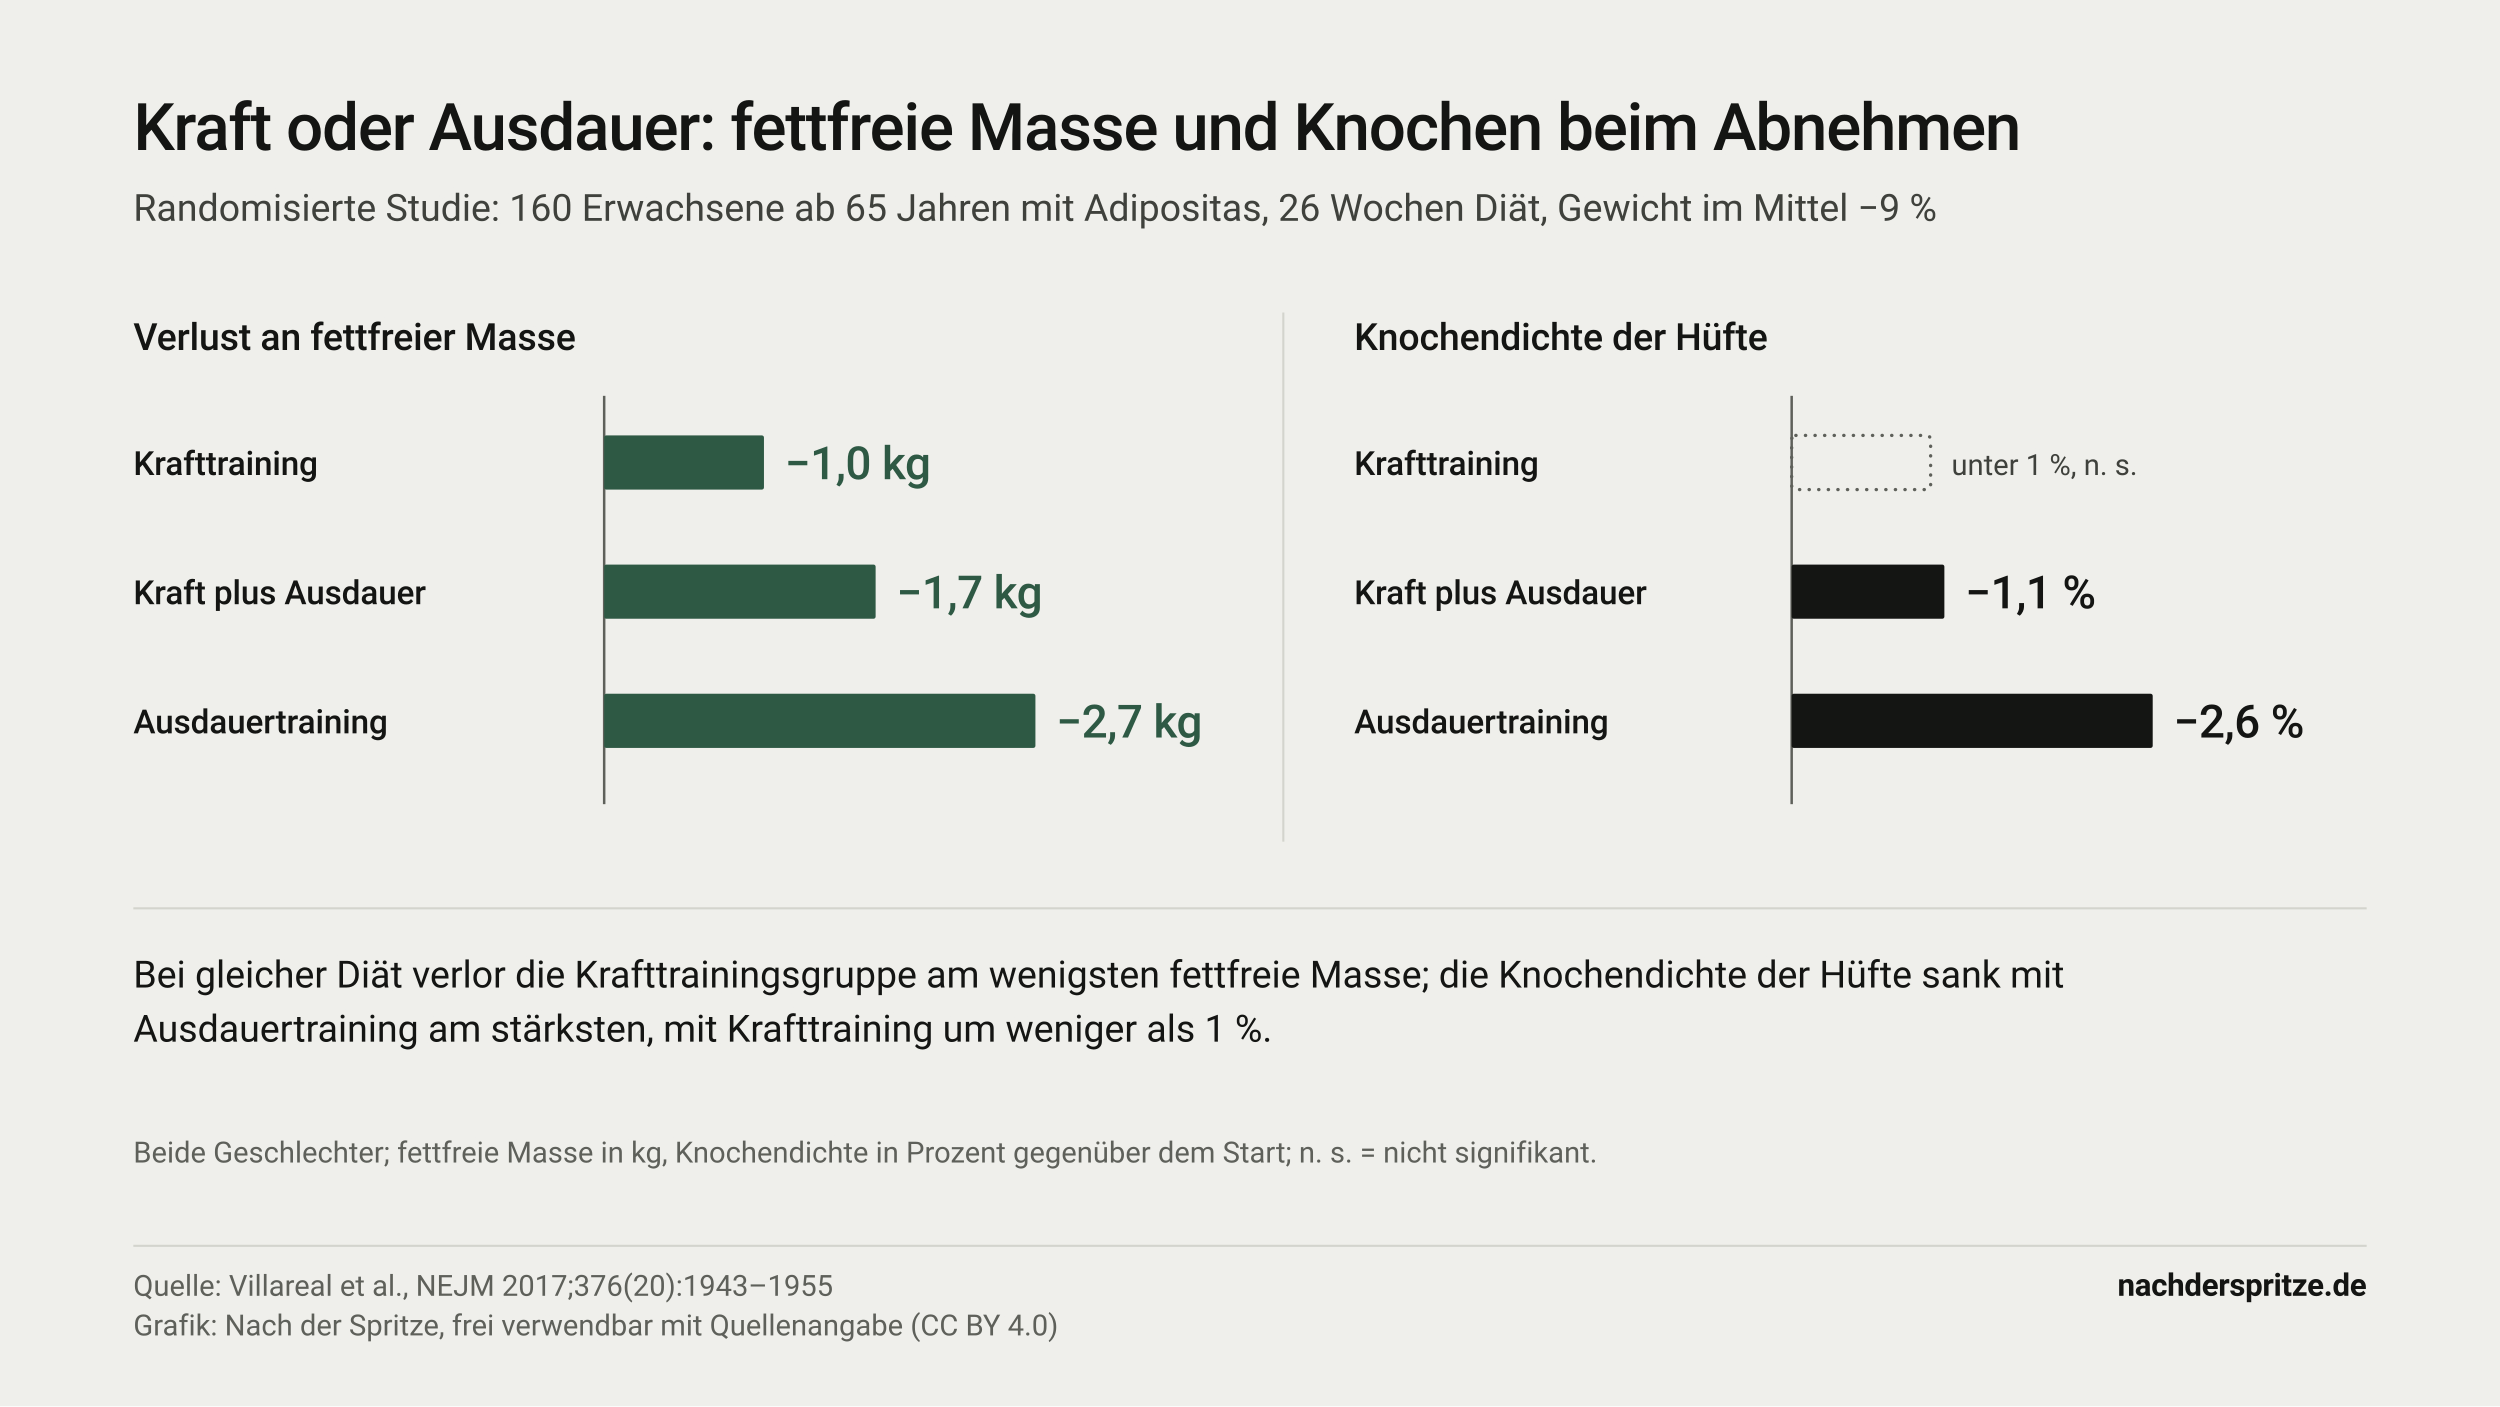
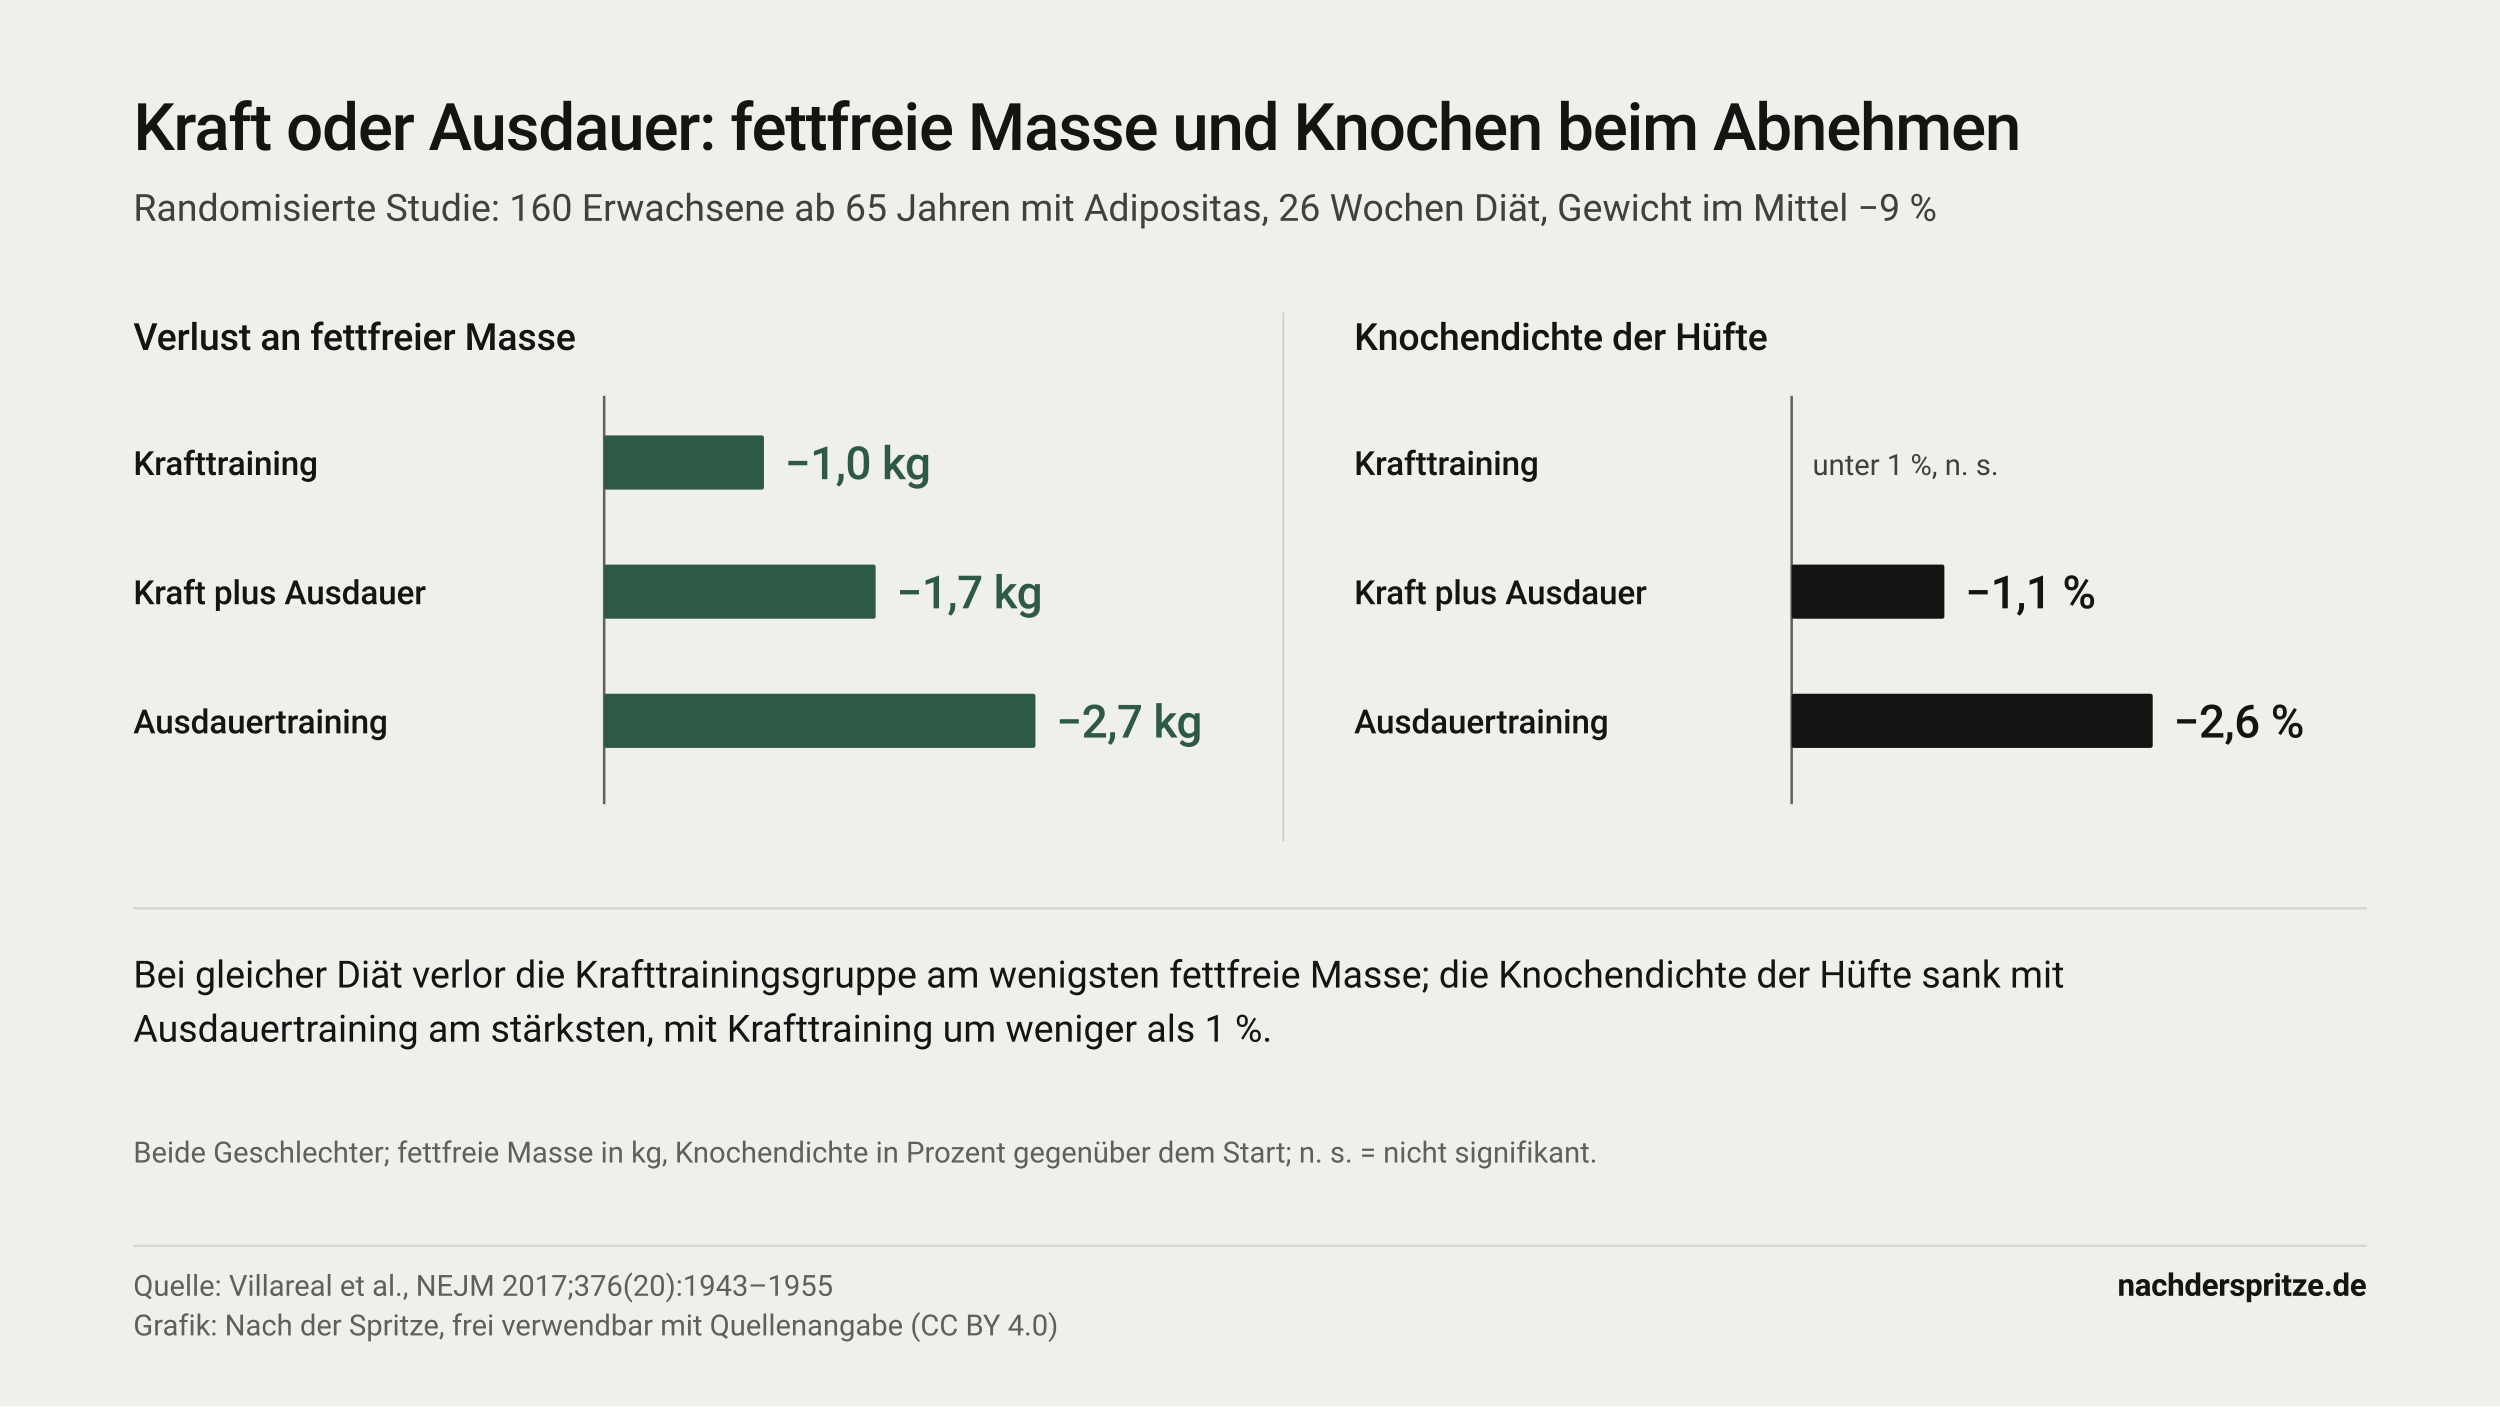
<svg xmlns="http://www.w3.org/2000/svg" width="1200" height="675" viewBox="0 0 1200 675" role="img" aria-labelledby="t d" font-family="'Mona Sans Variable', 'Mona Sans', system-ui, -apple-system, 'Segoe UI', Roboto, Helvetica, Arial, sans-serif">
  <rect width="1200" height="675" fill="#EFEFEB" />
  <text x="64" y="72" font-size="31.5" font-weight="540" fill="#141513" text-anchor="start" style="font-stretch:116%;letter-spacing:-0.02em" stroke="#EFEFEB" stroke-width="5" stroke-linejoin="round" paint-order="stroke">Kraft oder Ausdauer: fettfreie Masse und Knochen beim Abnehmen</text>
  <text x="64" y="106" font-size="18" font-weight="420" fill="#3F413C" text-anchor="start" style="font-stretch:100%;letter-spacing:0em" stroke="#EFEFEB" stroke-width="5" stroke-linejoin="round" paint-order="stroke">Randomisierte Studie: 160 Erwachsene ab 65 Jahren mit Adipositas, 26 Wochen Diät, Gewicht im Mittel −9 %</text>
  <text x="64" y="168" font-size="18" font-weight="560" fill="#141513" text-anchor="start" style="font-stretch:108%;letter-spacing:-0.005em" stroke="#EFEFEB" stroke-width="5" stroke-linejoin="round" paint-order="stroke">Verlust an fettfreier Masse</text>
  <line x1="290" y1="190" x2="290" y2="386" stroke="#5E605A" stroke-width="1.2" />
  <text x="64" y="228" font-size="16" font-weight="560" fill="#141513" text-anchor="start" style="font-stretch:108%;letter-spacing:-0.005em" stroke="#EFEFEB" stroke-width="5" stroke-linejoin="round" paint-order="stroke">Krafttraining</text>
  <rect class="mk" x="290" y="209" width="76.7" height="26" rx="1" fill="#2E5944" />
  <text x="376.7" y="230" font-size="22" font-weight="560" fill="#2E5944" text-anchor="start" style="font-stretch:118%;letter-spacing:-0.01em" stroke="#EFEFEB" stroke-width="5" stroke-linejoin="round" paint-order="stroke">−1,0 kg</text>
  <text x="64" y="290" font-size="16" font-weight="560" fill="#141513" text-anchor="start" style="font-stretch:108%;letter-spacing:-0.005em" stroke="#EFEFEB" stroke-width="5" stroke-linejoin="round" paint-order="stroke">Kraft plus Ausdauer</text>
  <rect class="mk" x="290" y="271" width="130.3" height="26" rx="1" fill="#2E5944" />
  <text x="430.3" y="292" font-size="22" font-weight="560" fill="#2E5944" text-anchor="start" style="font-stretch:118%;letter-spacing:-0.01em" stroke="#EFEFEB" stroke-width="5" stroke-linejoin="round" paint-order="stroke">−1,7 kg</text>
  <text x="64" y="352" font-size="16" font-weight="560" fill="#141513" text-anchor="start" style="font-stretch:108%;letter-spacing:-0.005em" stroke="#EFEFEB" stroke-width="5" stroke-linejoin="round" paint-order="stroke">Ausdauertraining</text>
  <rect class="mk" x="290" y="333" width="207" height="26" rx="1" fill="#2E5944" />
  <text x="507" y="354" font-size="22" font-weight="560" fill="#2E5944" text-anchor="start" style="font-stretch:118%;letter-spacing:-0.01em" stroke="#EFEFEB" stroke-width="5" stroke-linejoin="round" paint-order="stroke">−2,7 kg</text>
  <line x1="616" y1="150" x2="616" y2="404" stroke="#D3D4CD" stroke-width="1" />
  <text x="650" y="168" font-size="18" font-weight="560" fill="#141513" text-anchor="start" style="font-stretch:108%;letter-spacing:-0.005em" stroke="#EFEFEB" stroke-width="5" stroke-linejoin="round" paint-order="stroke">Knochendichte der Hüfte</text>
  <line x1="860" y1="190" x2="860" y2="386" stroke="#5E605A" stroke-width="1.2" />
  <text x="650" y="228" font-size="16" font-weight="560" fill="#141513" text-anchor="start" style="font-stretch:108%;letter-spacing:-0.005em" stroke="#EFEFEB" stroke-width="5" stroke-linejoin="round" paint-order="stroke">Krafttraining</text>
-   <rect class="mk" x="860" y="209" width="66.7" height="26" rx="2" fill="none" stroke="#5E605A" stroke-width="1.6" stroke-dasharray="0.1 4.5" stroke-linecap="round" />
-   <text x="936.7" y="228" font-size="14" font-weight="420" fill="#3F413C" text-anchor="start" style="font-stretch:100%;letter-spacing:0em" stroke="#EFEFEB" stroke-width="5" stroke-linejoin="round" paint-order="stroke">unter 1 %, n. s.</text>
+   <text x="870" y="228" font-size="14" font-weight="420" fill="#3F413C" text-anchor="start" style="font-stretch:100%;letter-spacing:0em" stroke="#EFEFEB" stroke-width="5" stroke-linejoin="round" paint-order="stroke">unter 1 %, n. s.</text>
  <text x="650" y="290" font-size="16" font-weight="560" fill="#141513" text-anchor="start" style="font-stretch:108%;letter-spacing:-0.005em" stroke="#EFEFEB" stroke-width="5" stroke-linejoin="round" paint-order="stroke">Kraft plus Ausdauer</text>
  <rect class="mk" x="860" y="271" width="73.3" height="26" rx="1" fill="#141513" />
  <text x="943.3" y="292" font-size="22" font-weight="560" fill="#141513" text-anchor="start" style="font-stretch:118%;letter-spacing:-0.01em" stroke="#EFEFEB" stroke-width="5" stroke-linejoin="round" paint-order="stroke">−1,1 %</text>
  <text x="650" y="352" font-size="16" font-weight="560" fill="#141513" text-anchor="start" style="font-stretch:108%;letter-spacing:-0.005em" stroke="#EFEFEB" stroke-width="5" stroke-linejoin="round" paint-order="stroke">Ausdauertraining</text>
  <rect class="mk" x="860" y="333" width="173.3" height="26" rx="1" fill="#141513" />
  <text x="1043.3" y="354" font-size="22" font-weight="560" fill="#141513" text-anchor="start" style="font-stretch:118%;letter-spacing:-0.01em" stroke="#EFEFEB" stroke-width="5" stroke-linejoin="round" paint-order="stroke">−2,6 %</text>
  <line x1="64" y1="436" x2="1136" y2="436" stroke="#D3D4CD" stroke-width="1" />
  <text x="64" y="474" font-size="18" font-weight="420" fill="#141513" text-anchor="start" style="font-stretch:100%;letter-spacing:0em" stroke="#EFEFEB" stroke-width="5" stroke-linejoin="round" paint-order="stroke">Bei gleicher Diät verlor die Krafttrainingsgruppe am wenigsten fettfreie Masse; die Knochendichte der Hüfte sank mit</text>
  <text x="64" y="500" font-size="18" font-weight="420" fill="#141513" text-anchor="start" style="font-stretch:100%;letter-spacing:0em" stroke="#EFEFEB" stroke-width="5" stroke-linejoin="round" paint-order="stroke">Ausdauertraining am stärksten, mit Krafttraining um weniger als 1 %.</text>
  <text x="64" y="558" font-size="14" font-weight="420" fill="#5E605A" text-anchor="start" style="font-stretch:100%;letter-spacing:0em" stroke="#EFEFEB" stroke-width="5" stroke-linejoin="round" paint-order="stroke">Beide Geschlechter; fettfreie Masse in kg, Knochendichte in Prozent gegenüber dem Start; n. s. = nicht signifikant.</text>
  <line class="fy" x1="64" y1="598" x2="1136" y2="598" stroke="#D3D4CD" stroke-width="1" />
  <text x="64" y="622" font-size="14" font-weight="420" fill="#5E605A" text-anchor="start" style="font-stretch:100%;letter-spacing:0em" stroke="#EFEFEB" stroke-width="5" stroke-linejoin="round" paint-order="stroke" class="ft">Quelle: Villareal et al., NEJM 2017;376(20):1943–1955</text>
  <text x="64" y="641" font-size="14" font-weight="420" fill="#5E605A" text-anchor="start" style="font-stretch:100%;letter-spacing:0em" stroke="#EFEFEB" stroke-width="5" stroke-linejoin="round" paint-order="stroke" class="ft">Grafik: Nach der Spritze, frei verwendbar mit Quellenangabe (CC BY 4.0)</text>
  <text x="1136" y="622" font-size="15" font-weight="600" fill="#141513" text-anchor="end" style="font-stretch:125%;letter-spacing:-0.01em" stroke="#EFEFEB" stroke-width="5" stroke-linejoin="round" paint-order="stroke" class="ft">nachderspritze.de</text>
</svg>
